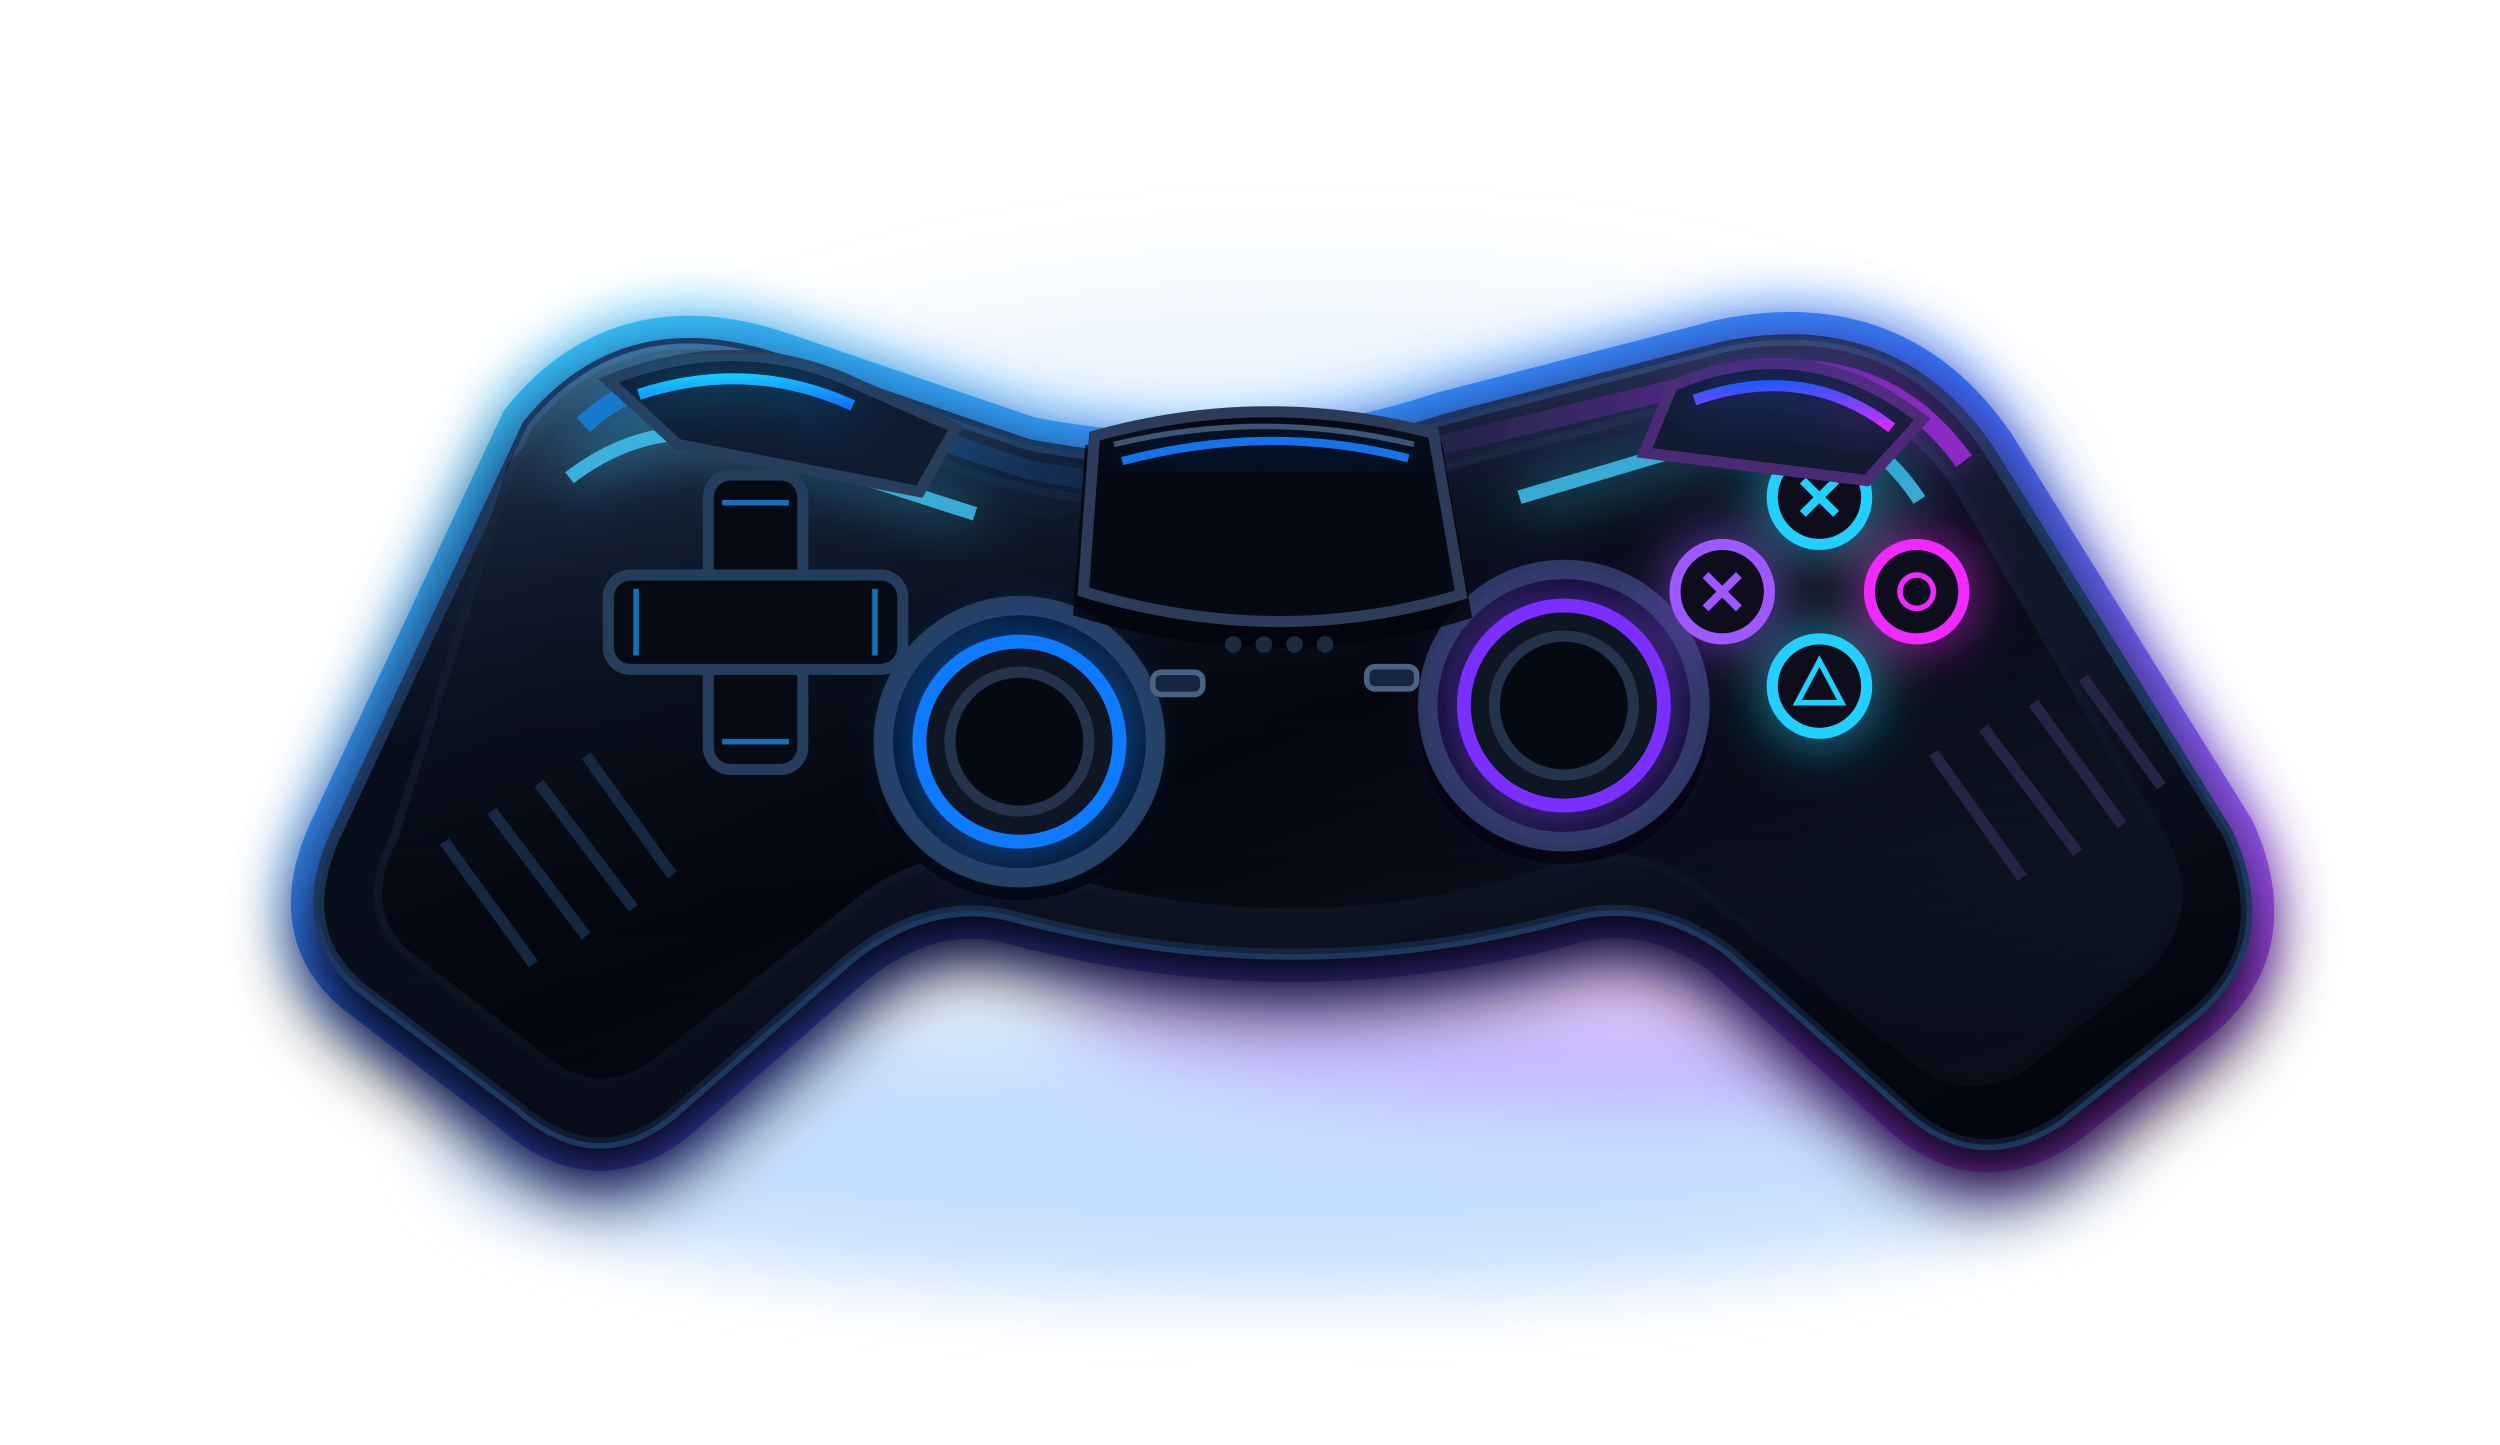
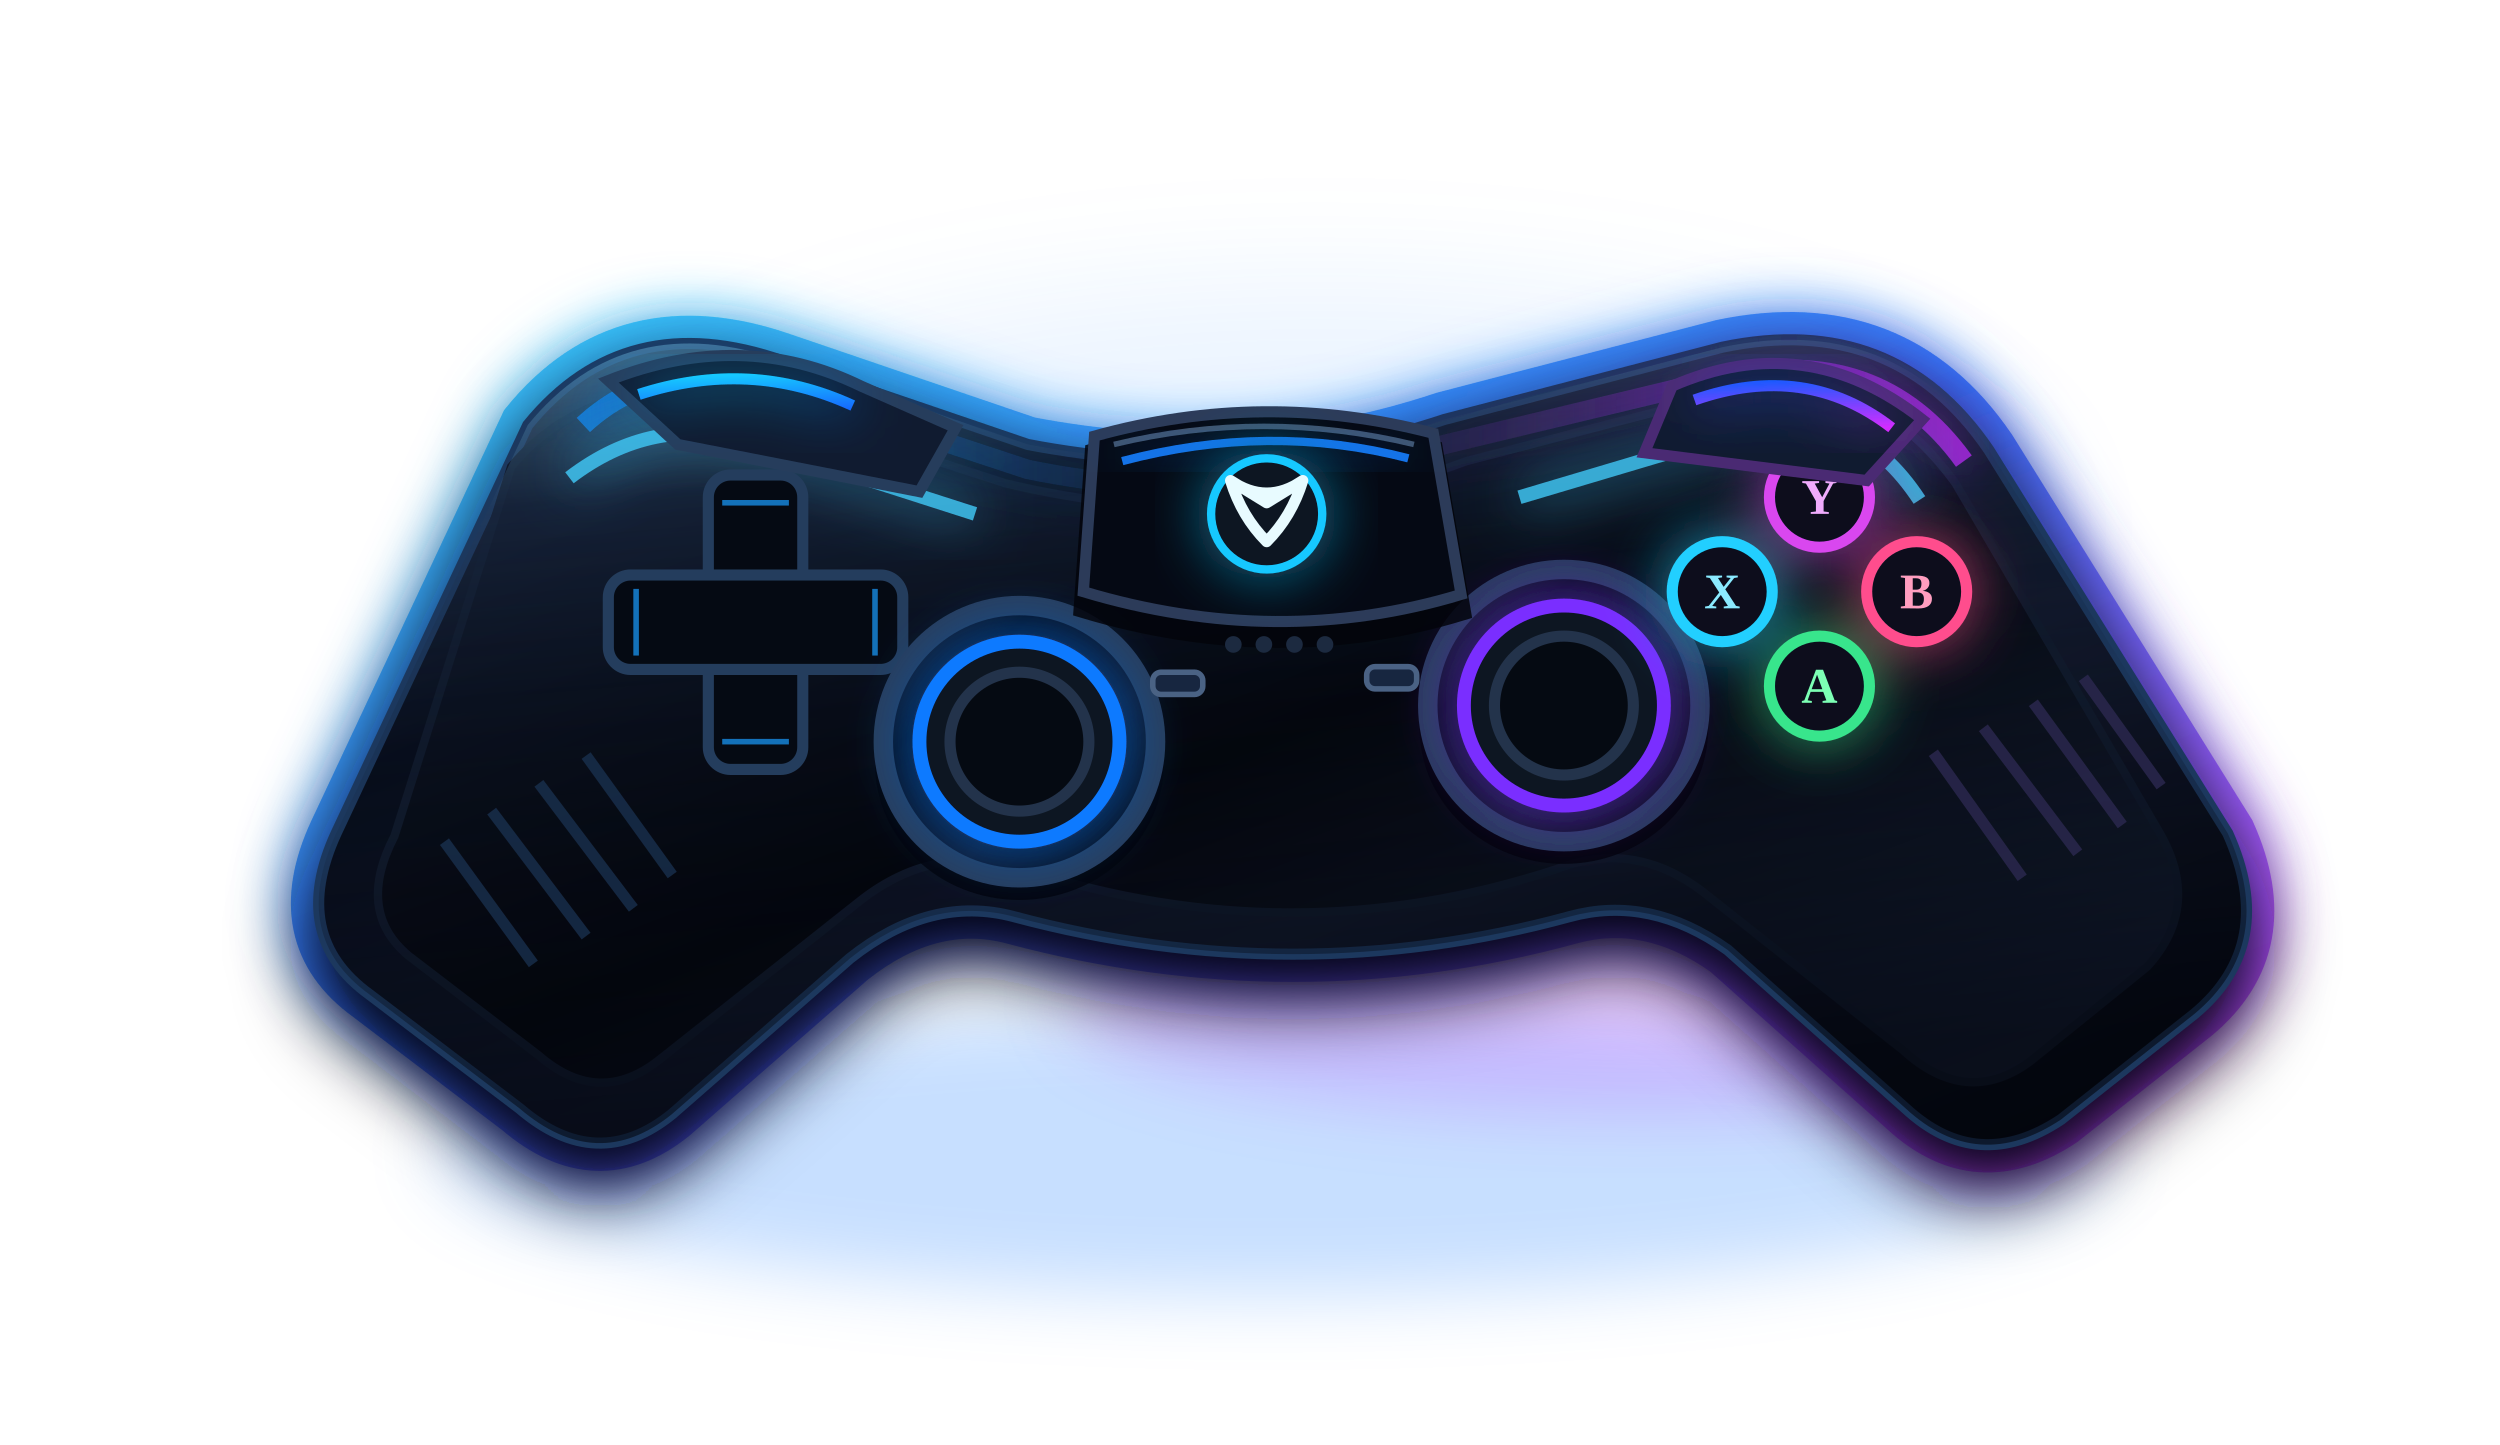
<svg xmlns="http://www.w3.org/2000/svg" viewBox="0 0 900 520" role="img" aria-label="Mando negro iluminado en azul y morado">
  <defs>
    <linearGradient id="body" x1="0" y1="0" x2="1" y2="1">
      <stop stop-color="#202c43" />
      <stop offset=".28" stop-color="#070d1b" />
      <stop offset=".62" stop-color="#11182b" />
      <stop offset="1" stop-color="#02050c" />
    </linearGradient>
    <linearGradient id="edge" x1="0" y1="0" x2="1" y2="1">
      <stop stop-color="#13c8ff" />
      <stop offset=".45" stop-color="#155cff" />
      <stop offset="1" stop-color="#d42cff" />
    </linearGradient>
    <linearGradient id="grip" x1="0" y1="0" x2="1" y2="1">
      <stop stop-color="#111a2e" />
      <stop offset=".5" stop-color="#03060d" />
      <stop offset="1" stop-color="#18233a" />
    </linearGradient>
    <radialGradient id="lightBlue">
      <stop stop-color="#008cff" stop-opacity=".9" />
      <stop offset="1" stop-color="#007bff" stop-opacity="0" />
    </radialGradient>
    <filter id="glow" x="-50%" y="-50%" width="200%" height="200%">
      <feGaussianBlur stdDeviation="10" result="b" />
      <feMerge>
        <feMergeNode in="b" />
        <feMergeNode in="SourceGraphic" />
      </feMerge>
    </filter>
    <filter id="shadow" x="-30%" y="-30%" width="160%" height="160%">
      <feGaussianBlur stdDeviation="13" />
    </filter>
    <linearGradient id="bevel" x1="0" y1="0" x2="0.2" y2="1">
      <stop stop-color="#8bdfff" stop-opacity=".72" />
      <stop offset=".22" stop-color="#253b5c" stop-opacity=".55" />
      <stop offset=".58" stop-color="#030711" stop-opacity=".1" />
      <stop offset="1" stop-color="#02040a" stop-opacity=".95" />
    </linearGradient>
    <linearGradient id="topLight" x1="0" y1="0" x2="1" y2="0">
      <stop stop-color="#0a8dff" stop-opacity=".8" />
      <stop offset=".5" stop-color="#1b2a49" stop-opacity=".2" />
      <stop offset="1" stop-color="#c12cff" stop-opacity=".85" />
    </linearGradient>
    <filter id="softGlow" x="-60%" y="-60%" width="220%" height="220%">
      <feGaussianBlur stdDeviation="20" />
    </filter>
  </defs>
  <ellipse cx="458" cy="414" rx="300" ry="52" fill="#006dff" opacity=".22" filter="url(#shadow)" />
  <ellipse cx="475" cy="190" rx="260" ry="90" fill="#087dff" opacity=".08" filter="url(#softGlow)" />
  <ellipse cx="590" cy="360" rx="205" ry="40" fill="#b000ff" opacity=".18" filter="url(#shadow)" />
  <path d="M190 153 Q225 110 282 130 L370 160 Q448 175 520 151 L620 125 Q682 112 716 162 L802 300 Q820 340 790 365 L742 403 Q712 423 686 399 L622 342 Q594 322 565 330 Q466 357 365 330 Q335 322 306 345 L242 401 Q215 423 187 399 L133 358 Q104 337 121 300 Z" fill="none" stroke="url(#edge)" stroke-width="20" opacity=".85" filter="url(#glow)" />
  <path d="M190 153 Q225 110 282 130 L370 160 Q448 175 520 151 L620 125 Q682 112 716 162 L802 300 Q820 340 790 365 L742 403 Q712 423 686 399 L622 342 Q594 322 565 330 Q466 357 365 330 Q335 322 306 345 L242 401 Q215 423 187 399 L133 358 Q104 337 121 300 Z" transform="translate(0 13)" fill="#01030a" stroke="#050a16" stroke-width="8" filter="url(#shadow)" />
  <path d="M190 153 Q225 110 282 130 L370 160 Q448 175 520 151 L620 125 Q682 112 716 162 L802 300 Q820 340 790 365 L742 403 Q712 423 686 399 L622 342 Q594 322 565 330 Q466 357 365 330 Q335 322 306 345 L242 401 Q215 423 187 399 L133 358 Q104 337 121 300 Z" fill="url(#body)" stroke="#1c385e" stroke-width="4" />
  <path d="M184 168 Q215 131 272 145 L362 174 Q450 195 528 166 L624 141 Q672 130 704 174 L777 299 Q793 326 773 348 L731 382 Q708 399 685 378 L613 321 Q588 302 560 313 Q465 344 369 313 Q337 303 310 324 L238 381 Q216 399 194 380 L147 344 Q128 328 142 301 Z" fill="url(#grip)" stroke="#101a2c" stroke-width="3" />
  <path d="M190 153 Q225 110 282 130 L370 160 Q448 175 520 151 L620 125 Q682 112 716 162 L802 300 Q820 340 790 365 L742 403 Q712 423 686 399 L622 342 Q594 322 565 330 Q466 357 365 330 Q335 322 306 345 L242 401 Q215 423 187 399 L133 358 Q104 337 121 300 Z" fill="url(#bevel)" opacity=".62" />
  <path d="M210 153 Q238 127 282 140 L370 169 Q448 185 520 160 L620 136 Q676 123 707 166" fill="none" stroke="url(#topLight)" stroke-width="7" opacity=".85" filter="url(#glow)" />
  <path d="M205 172 Q235 149 270 159 L351 185 M547 179 L631 154 Q668 145 691 180" fill="none" stroke="#42cfff" stroke-width="5" opacity=".8" filter="url(#glow)" />
  <path d="M160 303 l32 44 M177 292 l34 45 M194 282 l34 45 M211 272 l31 43" stroke="#1b3455" stroke-width="4" opacity=".7" />
  <path d="M696 271 l32 45 M714 262 l34 45 M732 253 l32 44 M750 244 l28 39" stroke="#2c2850" stroke-width="4" opacity=".8" />
  <g transform="translate(272 224)" fill="#050a13" stroke="#243d5d" stroke-width="4">
    <rect x="-17" y="-53" width="34" height="106" rx="8" />
    <rect x="-53" y="-17" width="106" height="34" rx="8" />
    <path d="M-12 -43 L12 -43 M-12 43 L12 43 M-43 -12 L-43 12 M43 -12 L43 12" stroke="#1a9cff" stroke-width="2" opacity=".7" />
  </g>
  <g>
    <ellipse cx="367" cy="275" rx="52" ry="49" fill="#01030a" opacity=".8" />
    <circle cx="367" cy="267" r="49" fill="url(#body)" stroke="#283d5b" stroke-width="7" />
    <circle cx="367" cy="267" r="36" fill="#0b1424" stroke="#117aff" stroke-width="5" filter="url(#glow)" />
    <circle cx="367" cy="267" r="25" fill="#050a12" stroke="#23334b" stroke-width="4" />
    <ellipse cx="563" cy="262" rx="52" ry="49" fill="#01030a" opacity=".8" />
    <circle cx="563" cy="254" r="49" fill="url(#body)" stroke="#283d5b" stroke-width="7" />
    <circle cx="563" cy="254" r="36" fill="#0b1424" stroke="#7a2dff" stroke-width="5" filter="url(#glow)" />
    <circle cx="563" cy="254" r="25" fill="#050a12" stroke="#23334b" stroke-width="4" />
  </g>
  <path d="M394 163 Q455 146 516 162 L526 220 Q460 240 390 219 Z" fill="#01040b" stroke="#02040a" stroke-width="7" opacity=".85" />
  <path d="M394 157 Q455 140 516 156 L526 214 Q460 234 390 213 Z" fill="#050914" stroke="#2c3b59" stroke-width="4" />
  <path d="M401 160 Q455 147 509 160" fill="none" stroke="#7c9fca" stroke-width="2" opacity=".5" />
  <path d="M404 166 Q457 152 507 165" fill="none" stroke="#167eff" stroke-width="3" opacity=".9" filter="url(#glow)" />
+   <circle cx="456" cy="185" r="20" fill="#071321" stroke="#18c8ff" stroke-width="3" filter="url(#glow)" />
+   <path d="M443 173 Q456 182 469 173 Q465 186 456 195 Q447 186 443 173 M443 173 L456 181 L469 173" fill="none" stroke="#e8fbff" stroke-width="4" stroke-linecap="round" stroke-linejoin="round" />
  <g fill="#1c2a40">
    <circle cx="444" cy="232" r="3" />
    <circle cx="455" cy="232" r="3" />
    <circle cx="466" cy="232" r="3" />
    <circle cx="477" cy="232" r="3" />
  </g>
  <g transform="translate(655 213)" filter="url(#glow)">
-     <circle cx="0" cy="-34" r="17" fill="#07101f" stroke="#20cfff" stroke-width="4" />
-     <path d="M-6 -40 L6 -28 M6 -40 L-6 -28" stroke="#20cfff" stroke-width="3" />
-     <circle cx="35" cy="0" r="17" fill="#07101f" stroke="#f02cff" stroke-width="4" />
-     <circle cx="35" cy="0" r="6" fill="none" stroke="#f02cff" stroke-width="2" />
-     <circle cx="0" cy="34" r="17" fill="#07101f" stroke="#20cfff" stroke-width="4" />
-     <path d="M0 25 L8 40 L-8 40 Z" fill="none" stroke="#20cfff" stroke-width="2" />
-     <circle cx="-35" cy="0" r="17" fill="#07101f" stroke="#9d59ff" stroke-width="4" />
-     <path d="M-41 -6 L-29 6 M-29 -6 L-41 6" stroke="#9d59ff" stroke-width="3" />
+     <circle cx="0" cy="-34" r="18" fill="#07101f" stroke="#d946ef" stroke-width="4" />
+     <text x="0" y="-28" text-anchor="middle" font-size="18" font-weight="900" fill="#f0abfc" stroke="none">Y</text>
+     <circle cx="35" cy="0" r="18" fill="#07101f" stroke="#ff4d8d" stroke-width="4" />
+     <text x="35" y="6" text-anchor="middle" font-size="18" font-weight="900" fill="#ff9dbf" stroke="none">B</text>
+     <circle cx="0" cy="34" r="18" fill="#07101f" stroke="#39e58c" stroke-width="4" />
+     <text x="0" y="40" text-anchor="middle" font-size="18" font-weight="900" fill="#7dffb4" stroke="none">A</text>
+     <circle cx="-35" cy="0" r="18" fill="#07101f" stroke="#20cfff" stroke-width="4" />
+     <text x="-35" y="6" text-anchor="middle" font-size="18" font-weight="900" fill="#8beaff" stroke="none">X</text>
  </g>
  <path d="M219 137 Q267 118 310 139 L344 154 L331 177 L244 160 Z" fill="#101b30" stroke="#263d5c" stroke-width="4" />
  <path d="M602 139 Q650 118 692 151 L672 173 L592 163 Z" fill="#101b30" stroke="#4a2a73" stroke-width="4" />
  <path d="M230 142 Q270 129 307 146 M610 144 Q650 130 681 154" fill="none" stroke="url(#edge)" stroke-width="4" filter="url(#glow)" />
  <g fill="#172640" stroke="#4a6284" stroke-width="2">
    <rect x="415" y="242" width="18" height="8" rx="3" />
    <rect x="492" y="240" width="18" height="8" rx="3" />
  </g>
</svg>
